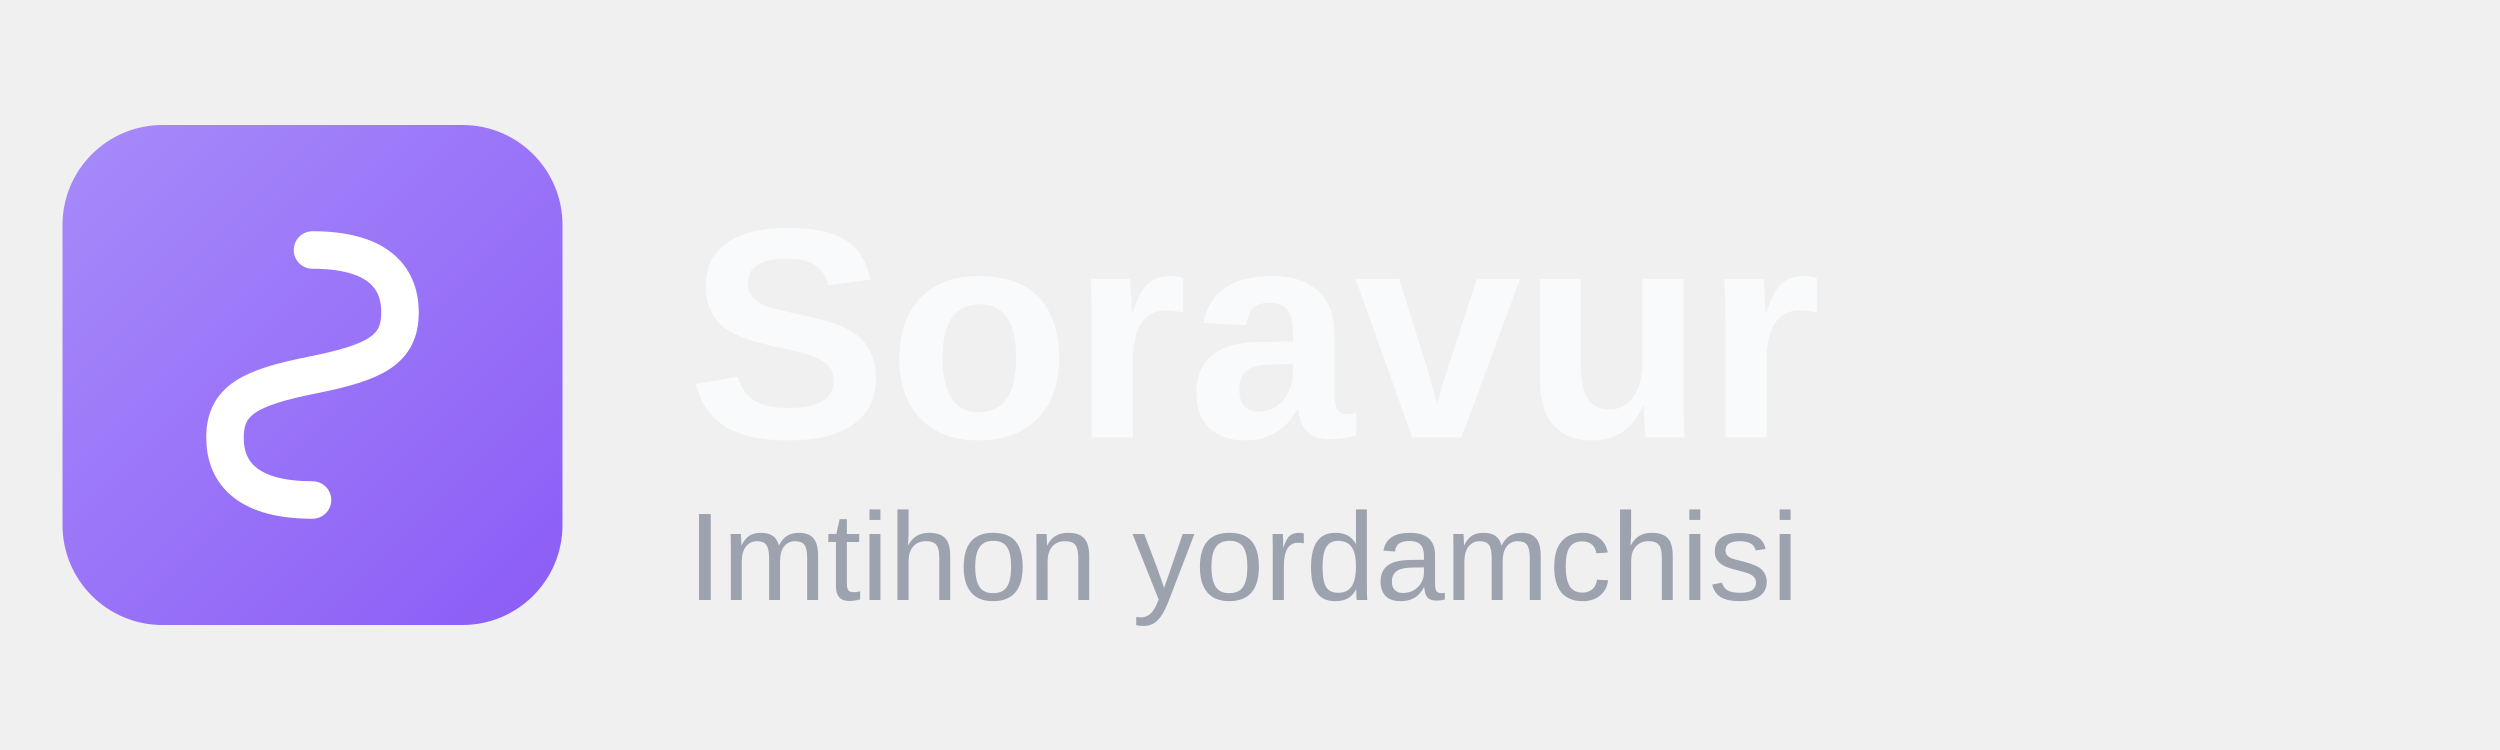
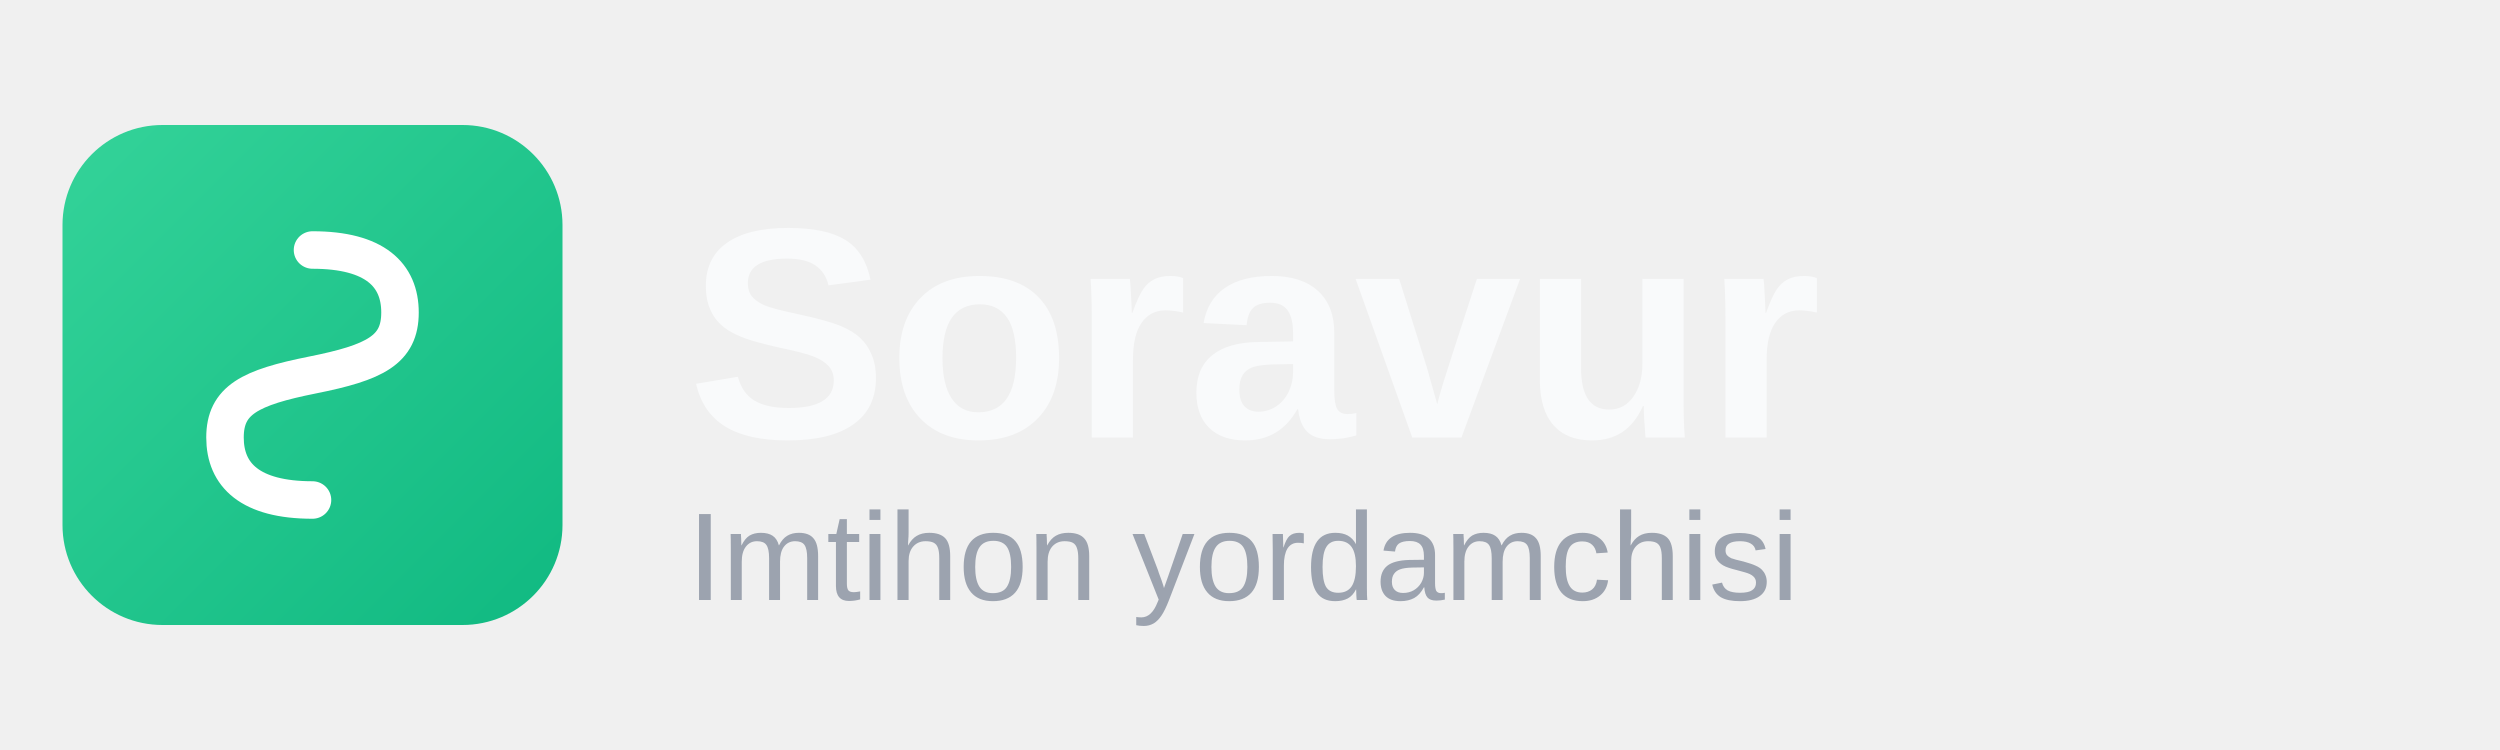
<svg xmlns="http://www.w3.org/2000/svg" width="200" height="60" viewBox="0 0 200 60" fill="none">
  <rect x="5" y="10" width="40" height="40" rx="8" fill="url(#gradientDark)" />
  <path d="M25 20 C30 20, 32 22, 32 25 C32 28, 30 29, 25 30 C20 31, 18 32, 18 35 C18 38, 20 40, 25 40" stroke="white" stroke-width="3" stroke-linecap="round" fill="none" />
  <text x="55" y="35" font-family="Arial, sans-serif" font-size="24" font-weight="bold" fill="#f9fafb">
    Soravur
  </text>
  <text x="55" y="48" font-family="Arial, sans-serif" font-size="10" fill="#9ca3af">
    Imtihon yordamchisi
  </text>
  <defs>
    <linearGradient id="gradientDark" x1="0%" y1="0%" x2="100%" y2="100%">
-       <stop offset="0%" style="stop-color:#a78bfa;stop-opacity:1" />
-       <stop offset="100%" style="stop-color:#8b5cf6;stop-opacity:1" />
+       <stop offset="0%" style="stop-color:#34d399;stop-opacity:1" />
+       <stop offset="100%" style="stop-color:#10b981;stop-opacity:1" />
    </linearGradient>
  </defs>
</svg>
